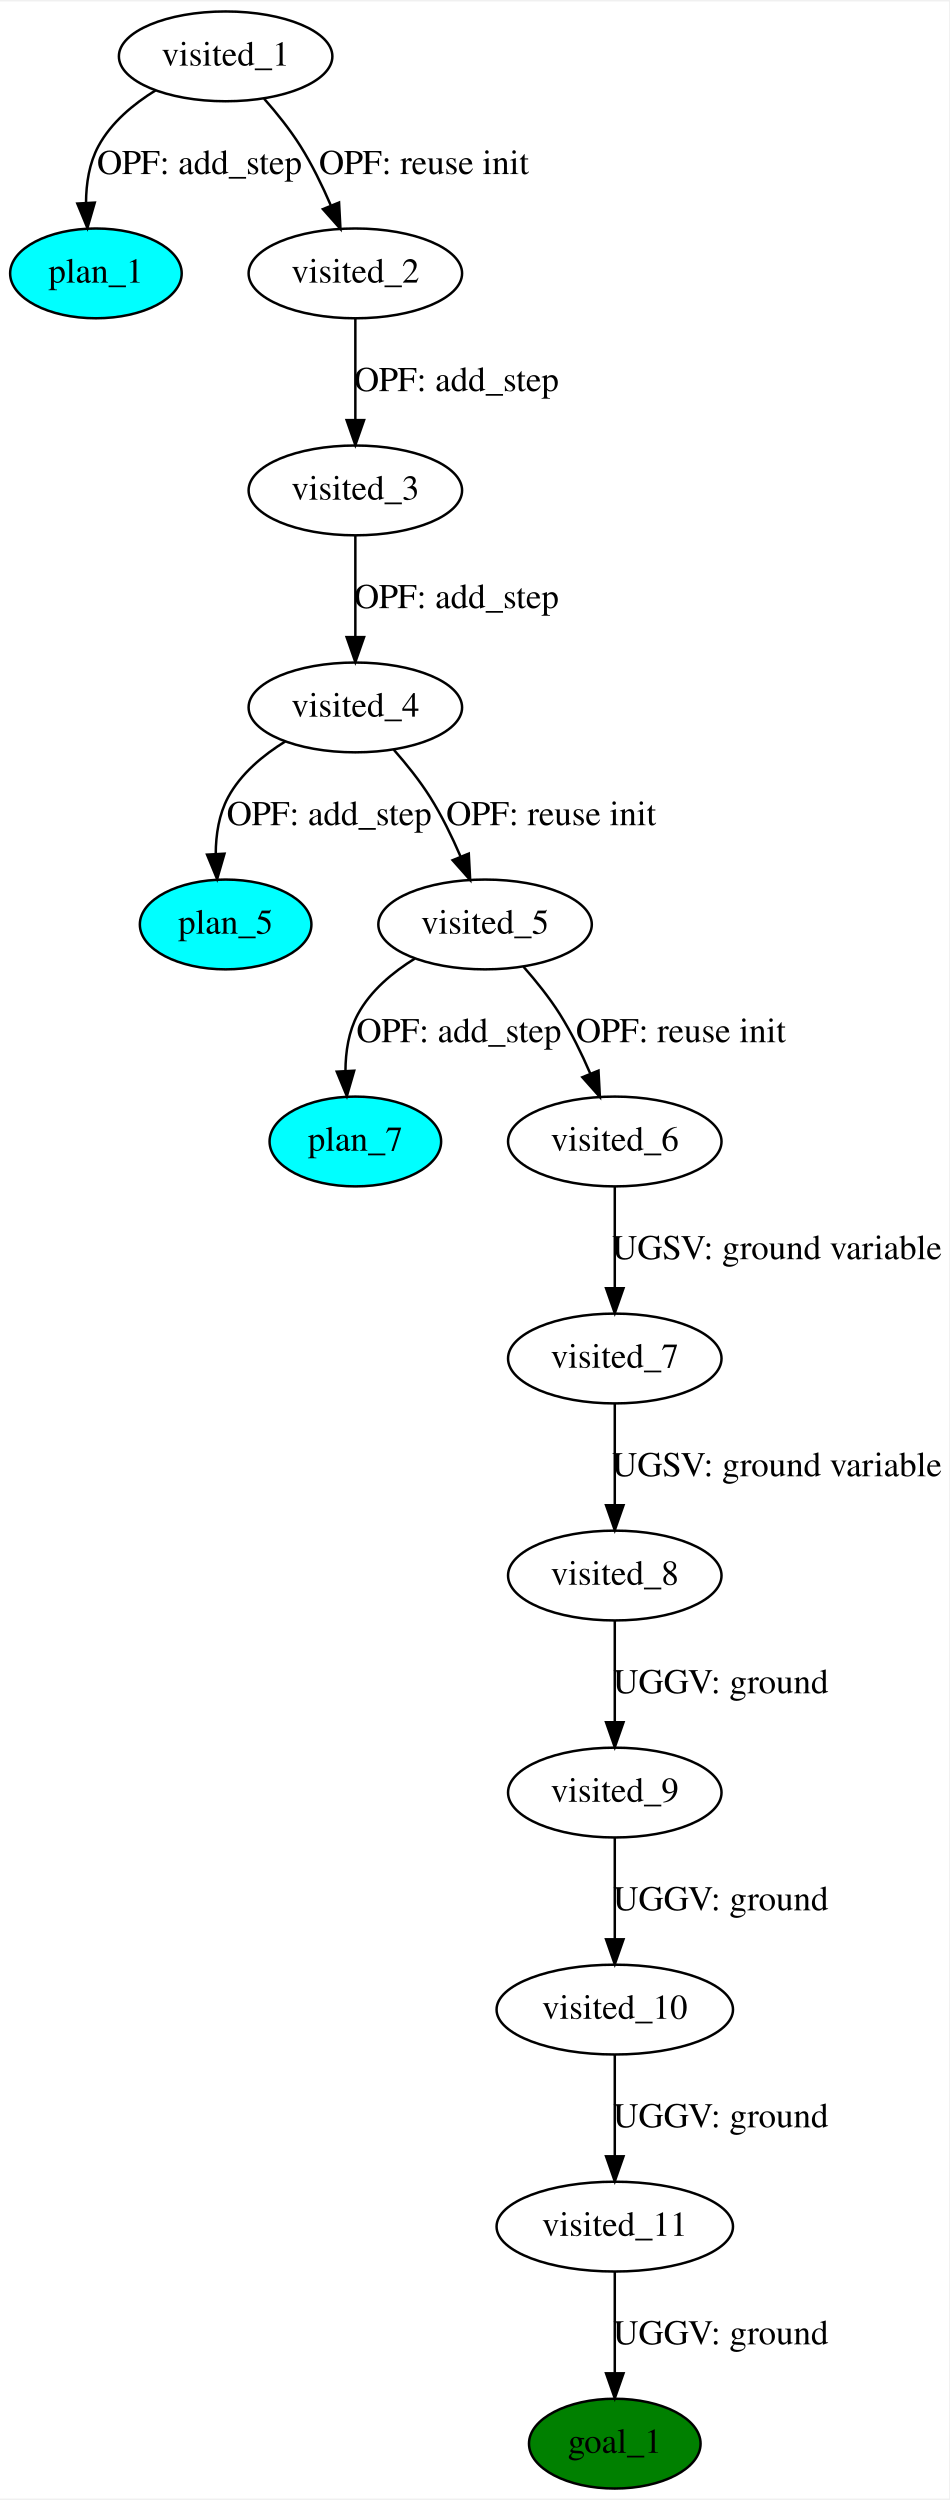
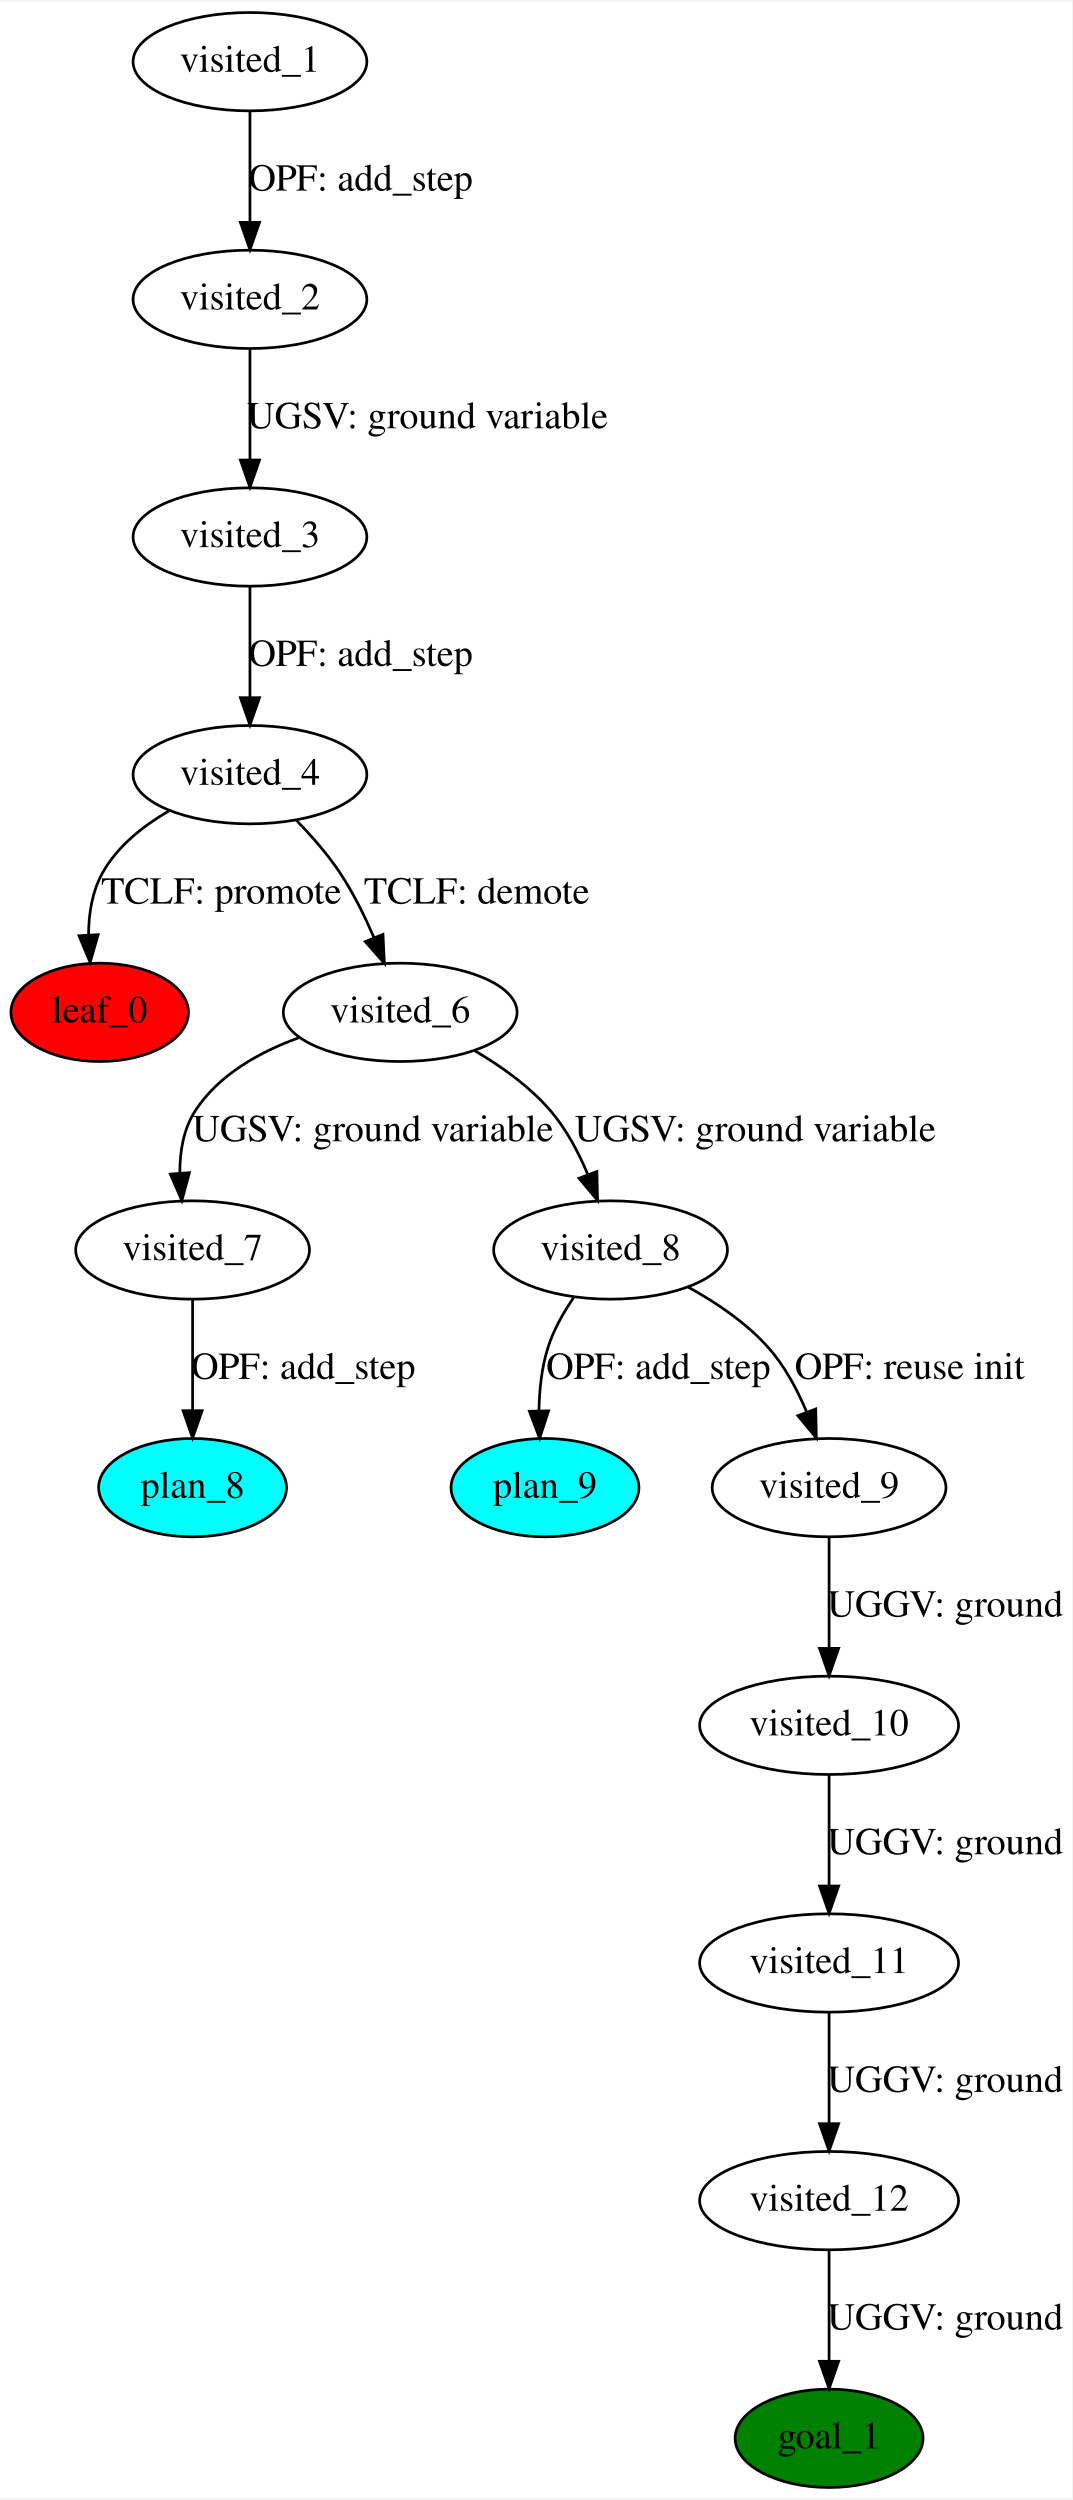
- <svg xmlns="http://www.w3.org/2000/svg" width="380pt" height="1001pt" viewBox="0.00 0.00 380.45 1001.00">
-   <g id="graph0" class="graph" transform="scale(1 1) rotate(0) translate(4 997)">
-     <polygon fill="white" stroke="transparent" points="-4,4 -4,-997 376.45,-997 376.45,4 -4,4" />
+ <svg xmlns="http://www.w3.org/2000/svg" width="392pt" height="914pt" viewBox="0.00 0.00 392.50 914.00">
+   <g id="graph0" class="graph" transform="scale(1 1) rotate(0) translate(4 910)">
+     <polygon fill="white" stroke="transparent" points="-4,4 -4,-910 388.5,-910 388.5,4 -4,4" />
    <g id="node1" class="node">
-       <ellipse fill="white" stroke="black" cx="86.45" cy="-975" rx="42.79" ry="18" />
-       <text text-anchor="middle" x="86.45" y="-971.3" font-family="Times,serif" font-size="14.00">visited_1</text>
+       <ellipse fill="white" stroke="black" cx="87.5" cy="-888" rx="42.79" ry="18" />
+       <text text-anchor="middle" x="87.5" y="-884.3" font-family="Times,serif" font-size="14.00">visited_1</text>
    </g>
    <g id="node2" class="node">
-       <ellipse fill="cyan" stroke="black" cx="34.45" cy="-888" rx="34.39" ry="18" />
-       <text text-anchor="middle" x="34.45" y="-884.3" font-family="Times,serif" font-size="14.00">plan_1</text>
+       <ellipse fill="white" stroke="black" cx="87.5" cy="-801" rx="42.79" ry="18" />
+       <text text-anchor="middle" x="87.5" y="-797.3" font-family="Times,serif" font-size="14.00">visited_2</text>
    </g>
    <g id="edge1" class="edge">
-       <path fill="none" stroke="black" d="M58.39,-961.38C49.44,-955.86 40.55,-948.45 35.45,-939 31.76,-932.17 30.53,-924.02 30.48,-916.29" />
-       <polygon fill="black" stroke="black" points="33.99,-916.37 31.04,-906.19 27,-915.99 33.99,-916.37" />
-       <text text-anchor="middle" x="75.95" y="-927.8" font-family="Times,serif" font-size="14.00">OPF: add_step</text>
+       <path fill="none" stroke="black" d="M87.5,-869.8C87.5,-858.16 87.5,-842.55 87.5,-829.24" />
+       <polygon fill="black" stroke="black" points="91,-829.18 87.5,-819.18 84,-829.18 91,-829.18" />
+       <text text-anchor="middle" x="128" y="-840.8" font-family="Times,serif" font-size="14.00">OPF: add_step</text>
    </g>
    <g id="node3" class="node">
-       <ellipse fill="white" stroke="black" cx="138.45" cy="-888" rx="42.79" ry="18" />
-       <text text-anchor="middle" x="138.45" y="-884.3" font-family="Times,serif" font-size="14.00">visited_2</text>
+       <ellipse fill="white" stroke="black" cx="87.5" cy="-714" rx="42.79" ry="18" />
+       <text text-anchor="middle" x="87.5" y="-710.3" font-family="Times,serif" font-size="14.00">visited_3</text>
    </g>
    <g id="edge2" class="edge">
-       <path fill="none" stroke="black" d="M101.85,-958.05C106.9,-952.32 112.27,-945.64 116.45,-939 121.06,-931.66 125.19,-923.19 128.58,-915.33" />
-       <polygon fill="black" stroke="black" points="131.92,-916.41 132.48,-905.83 125.45,-913.76 131.92,-916.41" />
-       <text text-anchor="middle" x="165.95" y="-927.8" font-family="Times,serif" font-size="14.00">OPF: reuse init</text>
+       <path fill="none" stroke="black" d="M87.5,-782.8C87.5,-771.16 87.5,-755.55 87.5,-742.24" />
+       <polygon fill="black" stroke="black" points="91,-742.18 87.5,-732.18 84,-742.18 91,-742.18" />
+       <text text-anchor="middle" x="152.5" y="-753.8" font-family="Times,serif" font-size="14.00">UGSV: ground variable</text>
    </g>
    <g id="node4" class="node">
-       <ellipse fill="white" stroke="black" cx="138.45" cy="-801" rx="42.79" ry="18" />
-       <text text-anchor="middle" x="138.45" y="-797.3" font-family="Times,serif" font-size="14.00">visited_3</text>
+       <ellipse fill="white" stroke="black" cx="87.5" cy="-627" rx="42.79" ry="18" />
+       <text text-anchor="middle" x="87.5" y="-623.3" font-family="Times,serif" font-size="14.00">visited_4</text>
    </g>
    <g id="edge3" class="edge">
-       <path fill="none" stroke="black" d="M138.45,-869.8C138.45,-858.16 138.45,-842.55 138.45,-829.24" />
-       <polygon fill="black" stroke="black" points="141.95,-829.18 138.45,-819.18 134.95,-829.18 141.95,-829.18" />
-       <text text-anchor="middle" x="178.95" y="-840.8" font-family="Times,serif" font-size="14.00">OPF: add_step</text>
+       <path fill="none" stroke="black" d="M87.5,-695.8C87.5,-684.16 87.5,-668.55 87.5,-655.24" />
+       <polygon fill="black" stroke="black" points="91,-655.18 87.5,-645.18 84,-655.18 91,-655.18" />
+       <text text-anchor="middle" x="128" y="-666.8" font-family="Times,serif" font-size="14.00">OPF: add_step</text>
    </g>
    <g id="node5" class="node">
-       <ellipse fill="white" stroke="black" cx="138.45" cy="-714" rx="42.79" ry="18" />
-       <text text-anchor="middle" x="138.45" y="-710.3" font-family="Times,serif" font-size="14.00">visited_4</text>
+       <ellipse fill="red" stroke="black" cx="32.5" cy="-540" rx="32.49" ry="18" />
+       <text text-anchor="middle" x="32.5" y="-536.3" font-family="Times,serif" font-size="14.00">leaf_0</text>
    </g>
    <g id="edge4" class="edge">
-       <path fill="none" stroke="black" d="M138.45,-782.8C138.45,-771.16 138.45,-755.55 138.45,-742.24" />
-       <polygon fill="black" stroke="black" points="141.95,-742.18 138.45,-732.18 134.95,-742.18 141.95,-742.18" />
-       <text text-anchor="middle" x="178.95" y="-753.8" font-family="Times,serif" font-size="14.00">OPF: add_step</text>
+       <path fill="none" stroke="black" d="M57.83,-613.72C48.36,-608.24 38.93,-600.76 33.5,-591 29.72,-584.22 28.46,-576.08 28.42,-568.36" />
+       <polygon fill="black" stroke="black" points="31.92,-568.43 29,-558.25 24.93,-568.03 31.92,-568.43" />
+       <text text-anchor="middle" x="77" y="-579.8" font-family="Times,serif" font-size="14.00">TCLF: promote</text>
    </g>
    <g id="node6" class="node">
-       <ellipse fill="cyan" stroke="black" cx="86.45" cy="-627" rx="34.39" ry="18" />
-       <text text-anchor="middle" x="86.45" y="-623.3" font-family="Times,serif" font-size="14.00">plan_5</text>
+       <ellipse fill="white" stroke="black" cx="142.5" cy="-540" rx="42.79" ry="18" />
+       <text text-anchor="middle" x="142.5" y="-536.3" font-family="Times,serif" font-size="14.00">visited_6</text>
    </g>
    <g id="edge5" class="edge">
-       <path fill="none" stroke="black" d="M110.39,-700.38C101.44,-694.86 92.55,-687.45 87.45,-678 83.76,-671.17 82.53,-663.02 82.48,-655.29" />
-       <polygon fill="black" stroke="black" points="85.99,-655.37 83.04,-645.19 79,-654.99 85.99,-655.37" />
-       <text text-anchor="middle" x="127.95" y="-666.8" font-family="Times,serif" font-size="14.00">OPF: add_step</text>
+       <path fill="none" stroke="black" d="M104.53,-610.26C110.08,-604.55 115.98,-597.82 120.5,-591 125.29,-583.77 129.46,-575.33 132.85,-567.47" />
+       <polygon fill="black" stroke="black" points="136.19,-568.53 136.7,-557.95 129.71,-565.9 136.19,-568.53" />
+       <text text-anchor="middle" x="170.5" y="-579.8" font-family="Times,serif" font-size="14.00">TCLF: demote</text>
    </g>
    <g id="node7" class="node">
-       <ellipse fill="white" stroke="black" cx="190.45" cy="-627" rx="42.79" ry="18" />
-       <text text-anchor="middle" x="190.45" y="-623.3" font-family="Times,serif" font-size="14.00">visited_5</text>
+       <ellipse fill="white" stroke="black" cx="66.5" cy="-453" rx="42.79" ry="18" />
+       <text text-anchor="middle" x="66.5" y="-449.3" font-family="Times,serif" font-size="14.00">visited_7</text>
    </g>
    <g id="edge6" class="edge">
-       <path fill="none" stroke="black" d="M153.85,-697.05C158.9,-691.32 164.27,-684.64 168.45,-678 173.06,-670.66 177.19,-662.19 180.58,-654.33" />
-       <polygon fill="black" stroke="black" points="183.92,-655.41 184.48,-644.83 177.45,-652.76 183.92,-655.41" />
-       <text text-anchor="middle" x="216.95" y="-666.8" font-family="Times,serif" font-size="14.00">OPF: reuse init</text>
+       <path fill="none" stroke="black" d="M105.55,-530.76C91.18,-525.57 76.12,-517.25 67.5,-504 63.15,-497.32 61.79,-489.01 61.84,-481.08" />
+       <polygon fill="black" stroke="black" points="65.33,-481.3 62.57,-471.07 58.35,-480.78 65.33,-481.3" />
+       <text text-anchor="middle" x="132.5" y="-492.8" font-family="Times,serif" font-size="14.00">UGSV: ground variable</text>
    </g>
    <g id="node8" class="node">
-       <ellipse fill="cyan" stroke="black" cx="138.45" cy="-540" rx="34.39" ry="18" />
-       <text text-anchor="middle" x="138.45" y="-536.3" font-family="Times,serif" font-size="14.00">plan_7</text>
+       <ellipse fill="white" stroke="black" cx="219.5" cy="-453" rx="42.79" ry="18" />
+       <text text-anchor="middle" x="219.5" y="-449.3" font-family="Times,serif" font-size="14.00">visited_8</text>
    </g>
    <g id="edge7" class="edge">
-       <path fill="none" stroke="black" d="M162.39,-613.38C153.44,-607.86 144.55,-600.45 139.45,-591 135.76,-584.17 134.53,-576.02 134.48,-568.29" />
-       <polygon fill="black" stroke="black" points="137.99,-568.37 135.04,-558.19 131,-567.99 137.99,-568.37" />
-       <text text-anchor="middle" x="179.95" y="-579.8" font-family="Times,serif" font-size="14.00">OPF: add_step</text>
+       <path fill="none" stroke="black" d="M169.82,-525.92C179.52,-520.24 189.9,-512.85 197.5,-504 203.29,-497.25 207.8,-488.73 211.18,-480.64" />
+       <polygon fill="black" stroke="black" points="214.5,-481.73 214.75,-471.14 207.95,-479.27 214.5,-481.73" />
+       <text text-anchor="middle" x="272.5" y="-492.8" font-family="Times,serif" font-size="14.00">UGSV: ground variable</text>
    </g>
    <g id="node9" class="node">
-       <ellipse fill="white" stroke="black" cx="242.45" cy="-540" rx="42.79" ry="18" />
-       <text text-anchor="middle" x="242.45" y="-536.3" font-family="Times,serif" font-size="14.00">visited_6</text>
+       <ellipse fill="cyan" stroke="black" cx="66.5" cy="-366" rx="34.39" ry="18" />
+       <text text-anchor="middle" x="66.5" y="-362.3" font-family="Times,serif" font-size="14.00">plan_8</text>
    </g>
    <g id="edge8" class="edge">
-       <path fill="none" stroke="black" d="M205.85,-610.05C210.9,-604.32 216.27,-597.64 220.45,-591 225.06,-583.66 229.19,-575.19 232.58,-567.33" />
-       <polygon fill="black" stroke="black" points="235.92,-568.41 236.48,-557.83 229.45,-565.76 235.92,-568.41" />
-       <text text-anchor="middle" x="268.95" y="-579.8" font-family="Times,serif" font-size="14.00">OPF: reuse init</text>
+       <path fill="none" stroke="black" d="M66.5,-434.8C66.5,-423.16 66.5,-407.55 66.5,-394.24" />
+       <polygon fill="black" stroke="black" points="70,-394.18 66.5,-384.18 63,-394.18 70,-394.18" />
+       <text text-anchor="middle" x="107" y="-405.8" font-family="Times,serif" font-size="14.00">OPF: add_step</text>
    </g>
    <g id="node10" class="node">
-       <ellipse fill="white" stroke="black" cx="242.45" cy="-453" rx="42.79" ry="18" />
-       <text text-anchor="middle" x="242.45" y="-449.3" font-family="Times,serif" font-size="14.00">visited_7</text>
+       <ellipse fill="cyan" stroke="black" cx="195.5" cy="-366" rx="34.39" ry="18" />
+       <text text-anchor="middle" x="195.5" y="-362.3" font-family="Times,serif" font-size="14.00">plan_9</text>
    </g>
    <g id="edge9" class="edge">
-       <path fill="none" stroke="black" d="M242.45,-521.8C242.45,-510.16 242.45,-494.55 242.45,-481.24" />
-       <polygon fill="black" stroke="black" points="245.95,-481.18 242.45,-471.18 238.95,-481.18 245.95,-481.18" />
-       <text text-anchor="middle" x="307.45" y="-492.8" font-family="Times,serif" font-size="14.00">UGSV: ground variable</text>
+       <path fill="none" stroke="black" d="M205.95,-435.53C202.16,-429.98 198.52,-423.53 196.5,-417 194.26,-409.79 193.43,-401.7 193.3,-394.17" />
+       <polygon fill="black" stroke="black" points="196.81,-394.11 193.53,-384.04 189.81,-393.96 196.81,-394.11" />
+       <text text-anchor="middle" x="237" y="-405.8" font-family="Times,serif" font-size="14.00">OPF: add_step</text>
    </g>
    <g id="node11" class="node">
-       <ellipse fill="white" stroke="black" cx="242.45" cy="-366" rx="42.79" ry="18" />
-       <text text-anchor="middle" x="242.45" y="-362.3" font-family="Times,serif" font-size="14.00">visited_8</text>
+       <ellipse fill="white" stroke="black" cx="299.5" cy="-366" rx="42.79" ry="18" />
+       <text text-anchor="middle" x="299.5" y="-362.3" font-family="Times,serif" font-size="14.00">visited_9</text>
    </g>
    <g id="edge10" class="edge">
-       <path fill="none" stroke="black" d="M242.45,-434.8C242.45,-423.16 242.45,-407.55 242.45,-394.24" />
-       <polygon fill="black" stroke="black" points="245.95,-394.18 242.45,-384.18 238.95,-394.18 245.95,-394.18" />
-       <text text-anchor="middle" x="307.45" y="-405.8" font-family="Times,serif" font-size="14.00">UGSV: ground variable</text>
+       <path fill="none" stroke="black" d="M248.02,-439.35C258.33,-433.68 269.42,-426.19 277.5,-417 283.37,-410.32 287.9,-401.81 291.27,-393.72" />
+       <polygon fill="black" stroke="black" points="294.6,-394.8 294.83,-384.21 288.05,-392.35 294.6,-394.8" />
+       <text text-anchor="middle" x="329" y="-405.8" font-family="Times,serif" font-size="14.00">OPF: reuse init</text>
    </g>
    <g id="node12" class="node">
-       <ellipse fill="white" stroke="black" cx="242.45" cy="-279" rx="42.79" ry="18" />
-       <text text-anchor="middle" x="242.45" y="-275.3" font-family="Times,serif" font-size="14.00">visited_9</text>
+       <ellipse fill="white" stroke="black" cx="299.5" cy="-279" rx="47.39" ry="18" />
+       <text text-anchor="middle" x="299.5" y="-275.3" font-family="Times,serif" font-size="14.00">visited_10</text>
    </g>
    <g id="edge11" class="edge">
-       <path fill="none" stroke="black" d="M242.45,-347.8C242.45,-336.16 242.45,-320.55 242.45,-307.24" />
-       <polygon fill="black" stroke="black" points="245.95,-307.18 242.45,-297.18 238.95,-307.18 245.95,-307.18" />
-       <text text-anchor="middle" x="284.95" y="-318.8" font-family="Times,serif" font-size="14.00">UGGV: ground</text>
+       <path fill="none" stroke="black" d="M299.5,-347.8C299.5,-336.16 299.5,-320.55 299.5,-307.24" />
+       <polygon fill="black" stroke="black" points="303,-307.18 299.5,-297.18 296,-307.18 303,-307.18" />
+       <text text-anchor="middle" x="342" y="-318.8" font-family="Times,serif" font-size="14.00">UGGV: ground</text>
    </g>
    <g id="node13" class="node">
-       <ellipse fill="white" stroke="black" cx="242.45" cy="-192" rx="47.39" ry="18" />
-       <text text-anchor="middle" x="242.45" y="-188.3" font-family="Times,serif" font-size="14.00">visited_10</text>
+       <ellipse fill="white" stroke="black" cx="299.5" cy="-192" rx="47.39" ry="18" />
+       <text text-anchor="middle" x="299.5" y="-188.3" font-family="Times,serif" font-size="14.00">visited_11</text>
    </g>
    <g id="edge12" class="edge">
-       <path fill="none" stroke="black" d="M242.45,-260.8C242.45,-249.16 242.45,-233.55 242.45,-220.24" />
-       <polygon fill="black" stroke="black" points="245.95,-220.18 242.45,-210.18 238.95,-220.18 245.95,-220.18" />
-       <text text-anchor="middle" x="284.95" y="-231.8" font-family="Times,serif" font-size="14.00">UGGV: ground</text>
+       <path fill="none" stroke="black" d="M299.5,-260.8C299.5,-249.16 299.5,-233.55 299.5,-220.24" />
+       <polygon fill="black" stroke="black" points="303,-220.18 299.5,-210.18 296,-220.18 303,-220.18" />
+       <text text-anchor="middle" x="342" y="-231.8" font-family="Times,serif" font-size="14.00">UGGV: ground</text>
    </g>
    <g id="node14" class="node">
-       <ellipse fill="white" stroke="black" cx="242.45" cy="-105" rx="47.39" ry="18" />
-       <text text-anchor="middle" x="242.45" y="-101.3" font-family="Times,serif" font-size="14.00">visited_11</text>
+       <ellipse fill="white" stroke="black" cx="299.5" cy="-105" rx="47.39" ry="18" />
+       <text text-anchor="middle" x="299.5" y="-101.3" font-family="Times,serif" font-size="14.00">visited_12</text>
    </g>
    <g id="edge13" class="edge">
-       <path fill="none" stroke="black" d="M242.45,-173.8C242.45,-162.16 242.45,-146.55 242.45,-133.24" />
-       <polygon fill="black" stroke="black" points="245.95,-133.18 242.45,-123.18 238.95,-133.18 245.95,-133.18" />
-       <text text-anchor="middle" x="284.95" y="-144.8" font-family="Times,serif" font-size="14.00">UGGV: ground</text>
+       <path fill="none" stroke="black" d="M299.5,-173.8C299.5,-162.16 299.5,-146.55 299.5,-133.24" />
+       <polygon fill="black" stroke="black" points="303,-133.18 299.5,-123.18 296,-133.18 303,-133.18" />
+       <text text-anchor="middle" x="342" y="-144.8" font-family="Times,serif" font-size="14.00">UGGV: ground</text>
    </g>
    <g id="node15" class="node">
-       <ellipse fill="green" stroke="black" cx="242.45" cy="-18" rx="34.39" ry="18" />
-       <text text-anchor="middle" x="242.45" y="-14.3" font-family="Times,serif" font-size="14.00">goal_1</text>
+       <ellipse fill="green" stroke="black" cx="299.5" cy="-18" rx="34.39" ry="18" />
+       <text text-anchor="middle" x="299.5" y="-14.3" font-family="Times,serif" font-size="14.00">goal_1</text>
    </g>
    <g id="edge14" class="edge">
-       <path fill="none" stroke="black" d="M242.45,-86.8C242.45,-75.16 242.45,-59.55 242.45,-46.24" />
-       <polygon fill="black" stroke="black" points="245.95,-46.18 242.45,-36.18 238.95,-46.18 245.95,-46.18" />
-       <text text-anchor="middle" x="284.95" y="-57.8" font-family="Times,serif" font-size="14.00">UGGV: ground</text>
+       <path fill="none" stroke="black" d="M299.5,-86.8C299.5,-75.16 299.5,-59.55 299.5,-46.24" />
+       <polygon fill="black" stroke="black" points="303,-46.18 299.5,-36.18 296,-46.18 303,-46.18" />
+       <text text-anchor="middle" x="342" y="-57.8" font-family="Times,serif" font-size="14.00">UGGV: ground</text>
    </g>
  </g>
</svg>
